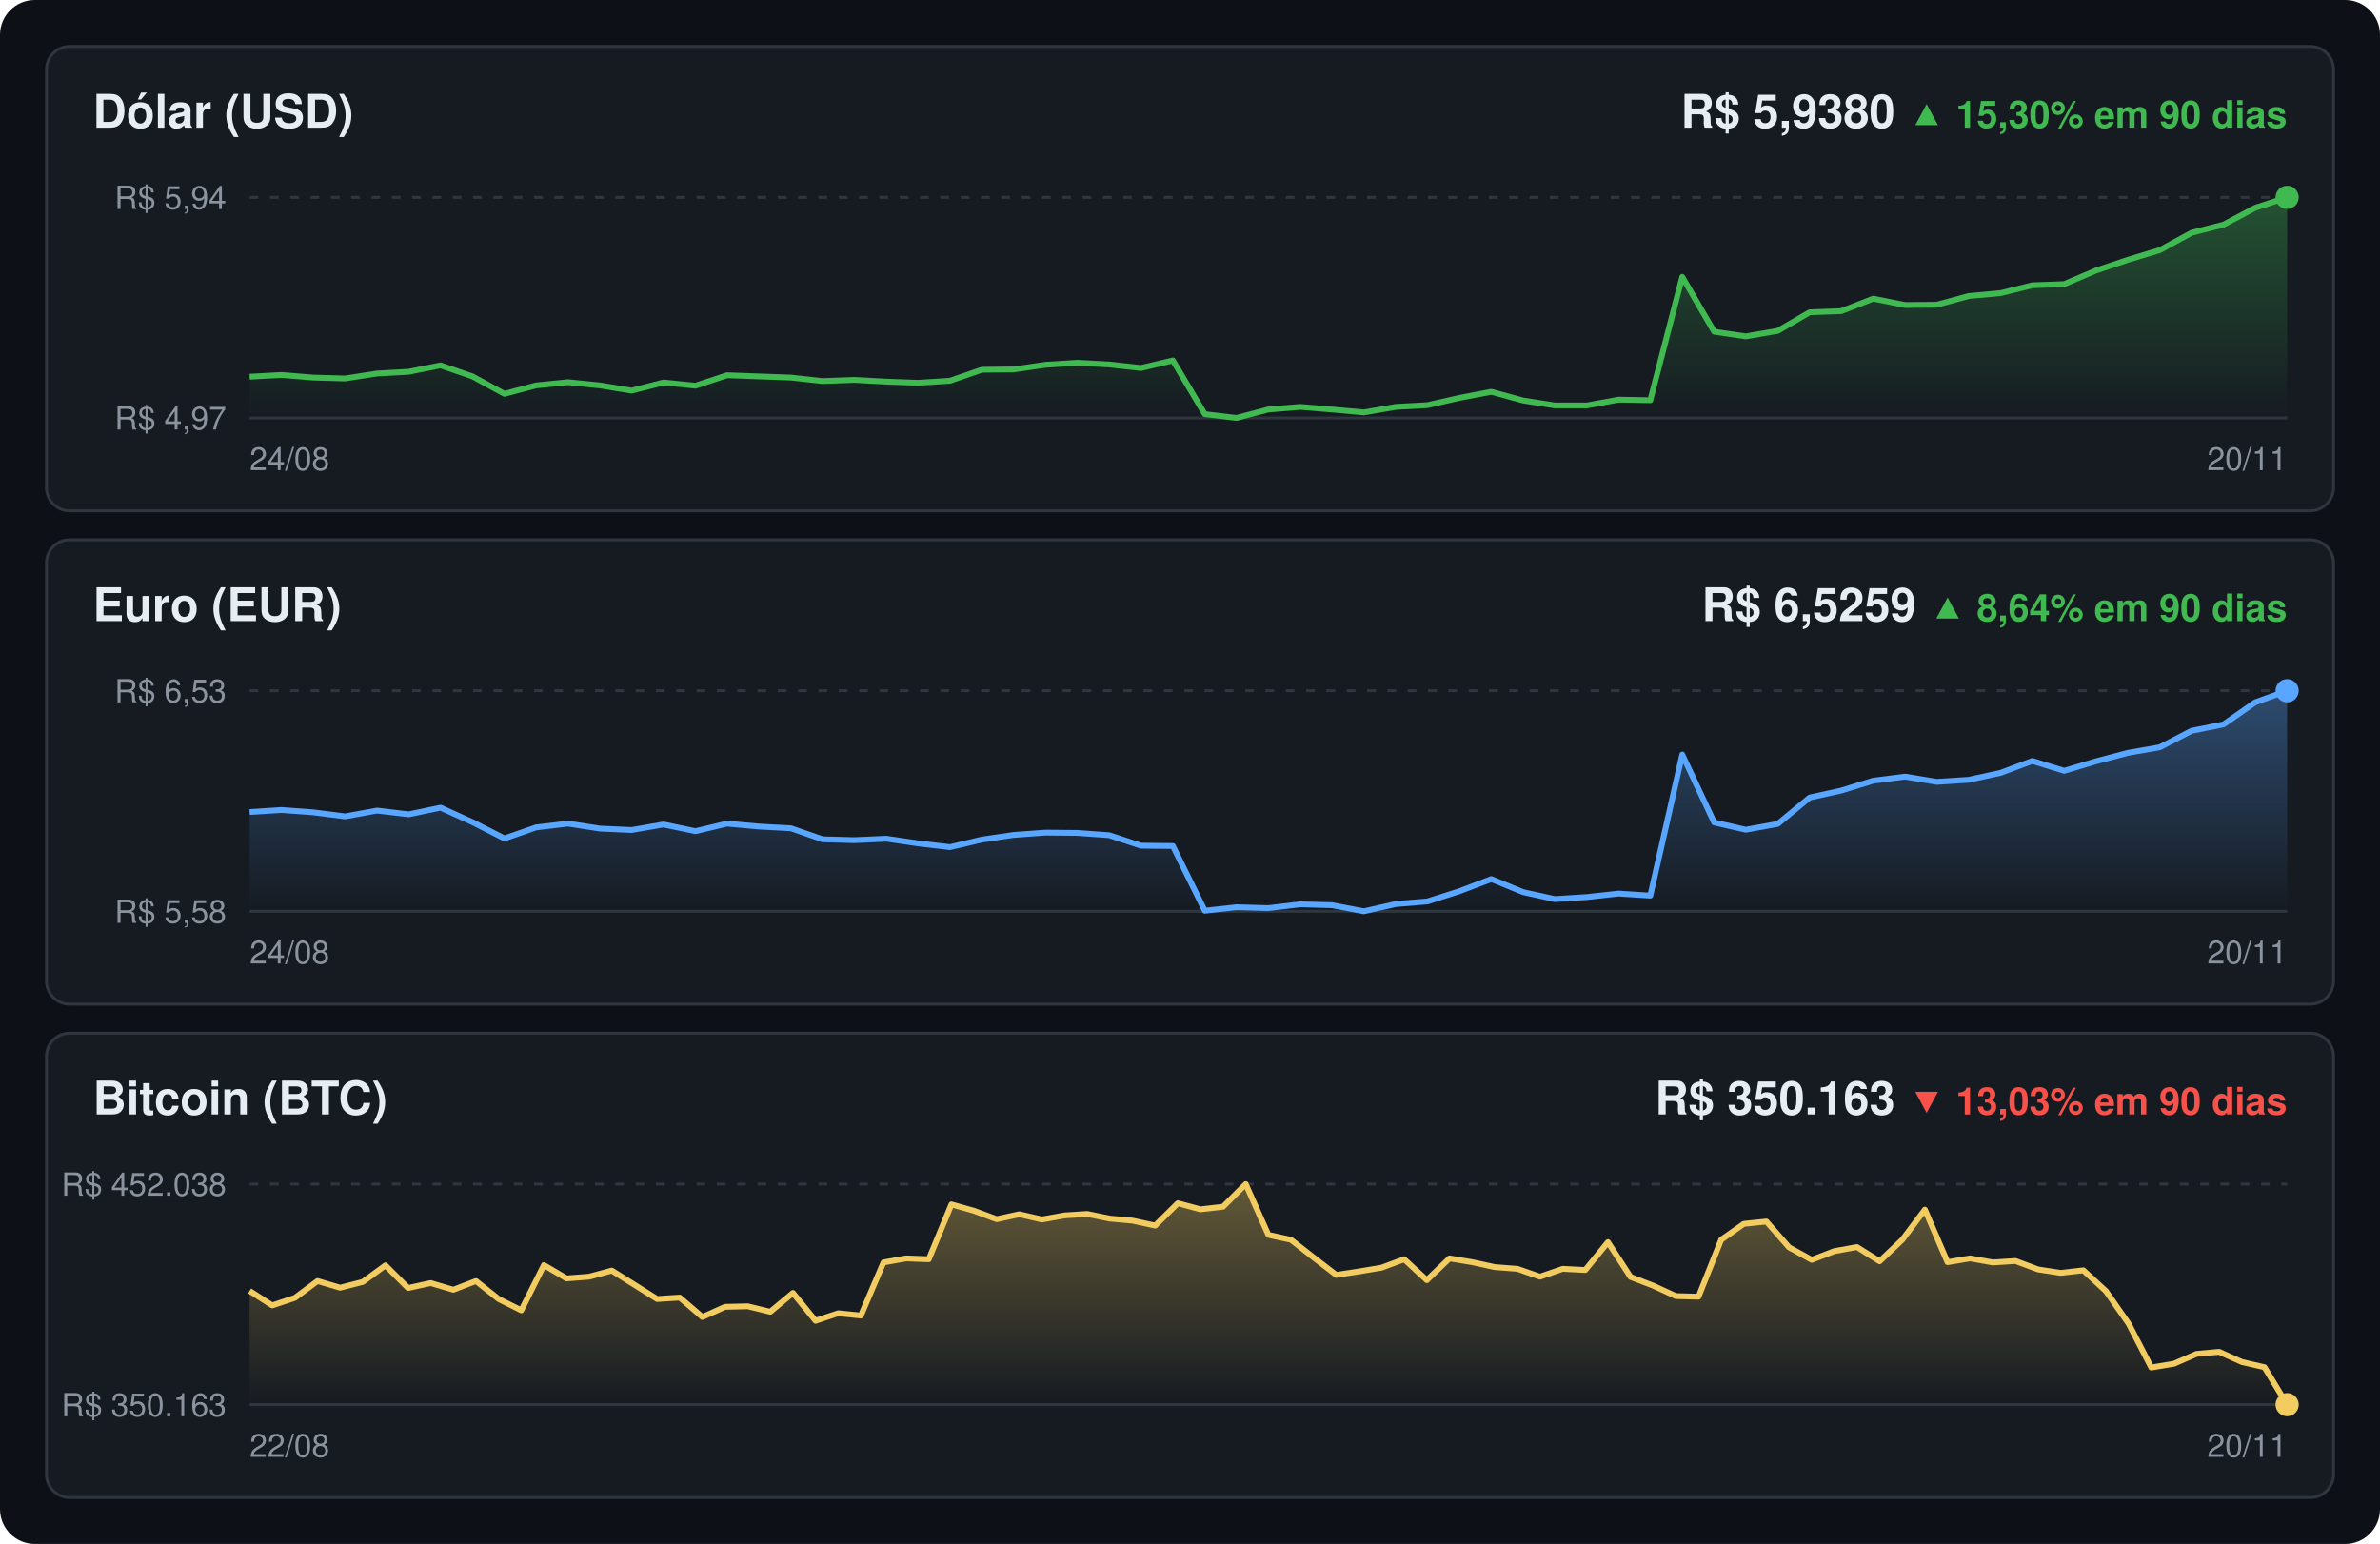
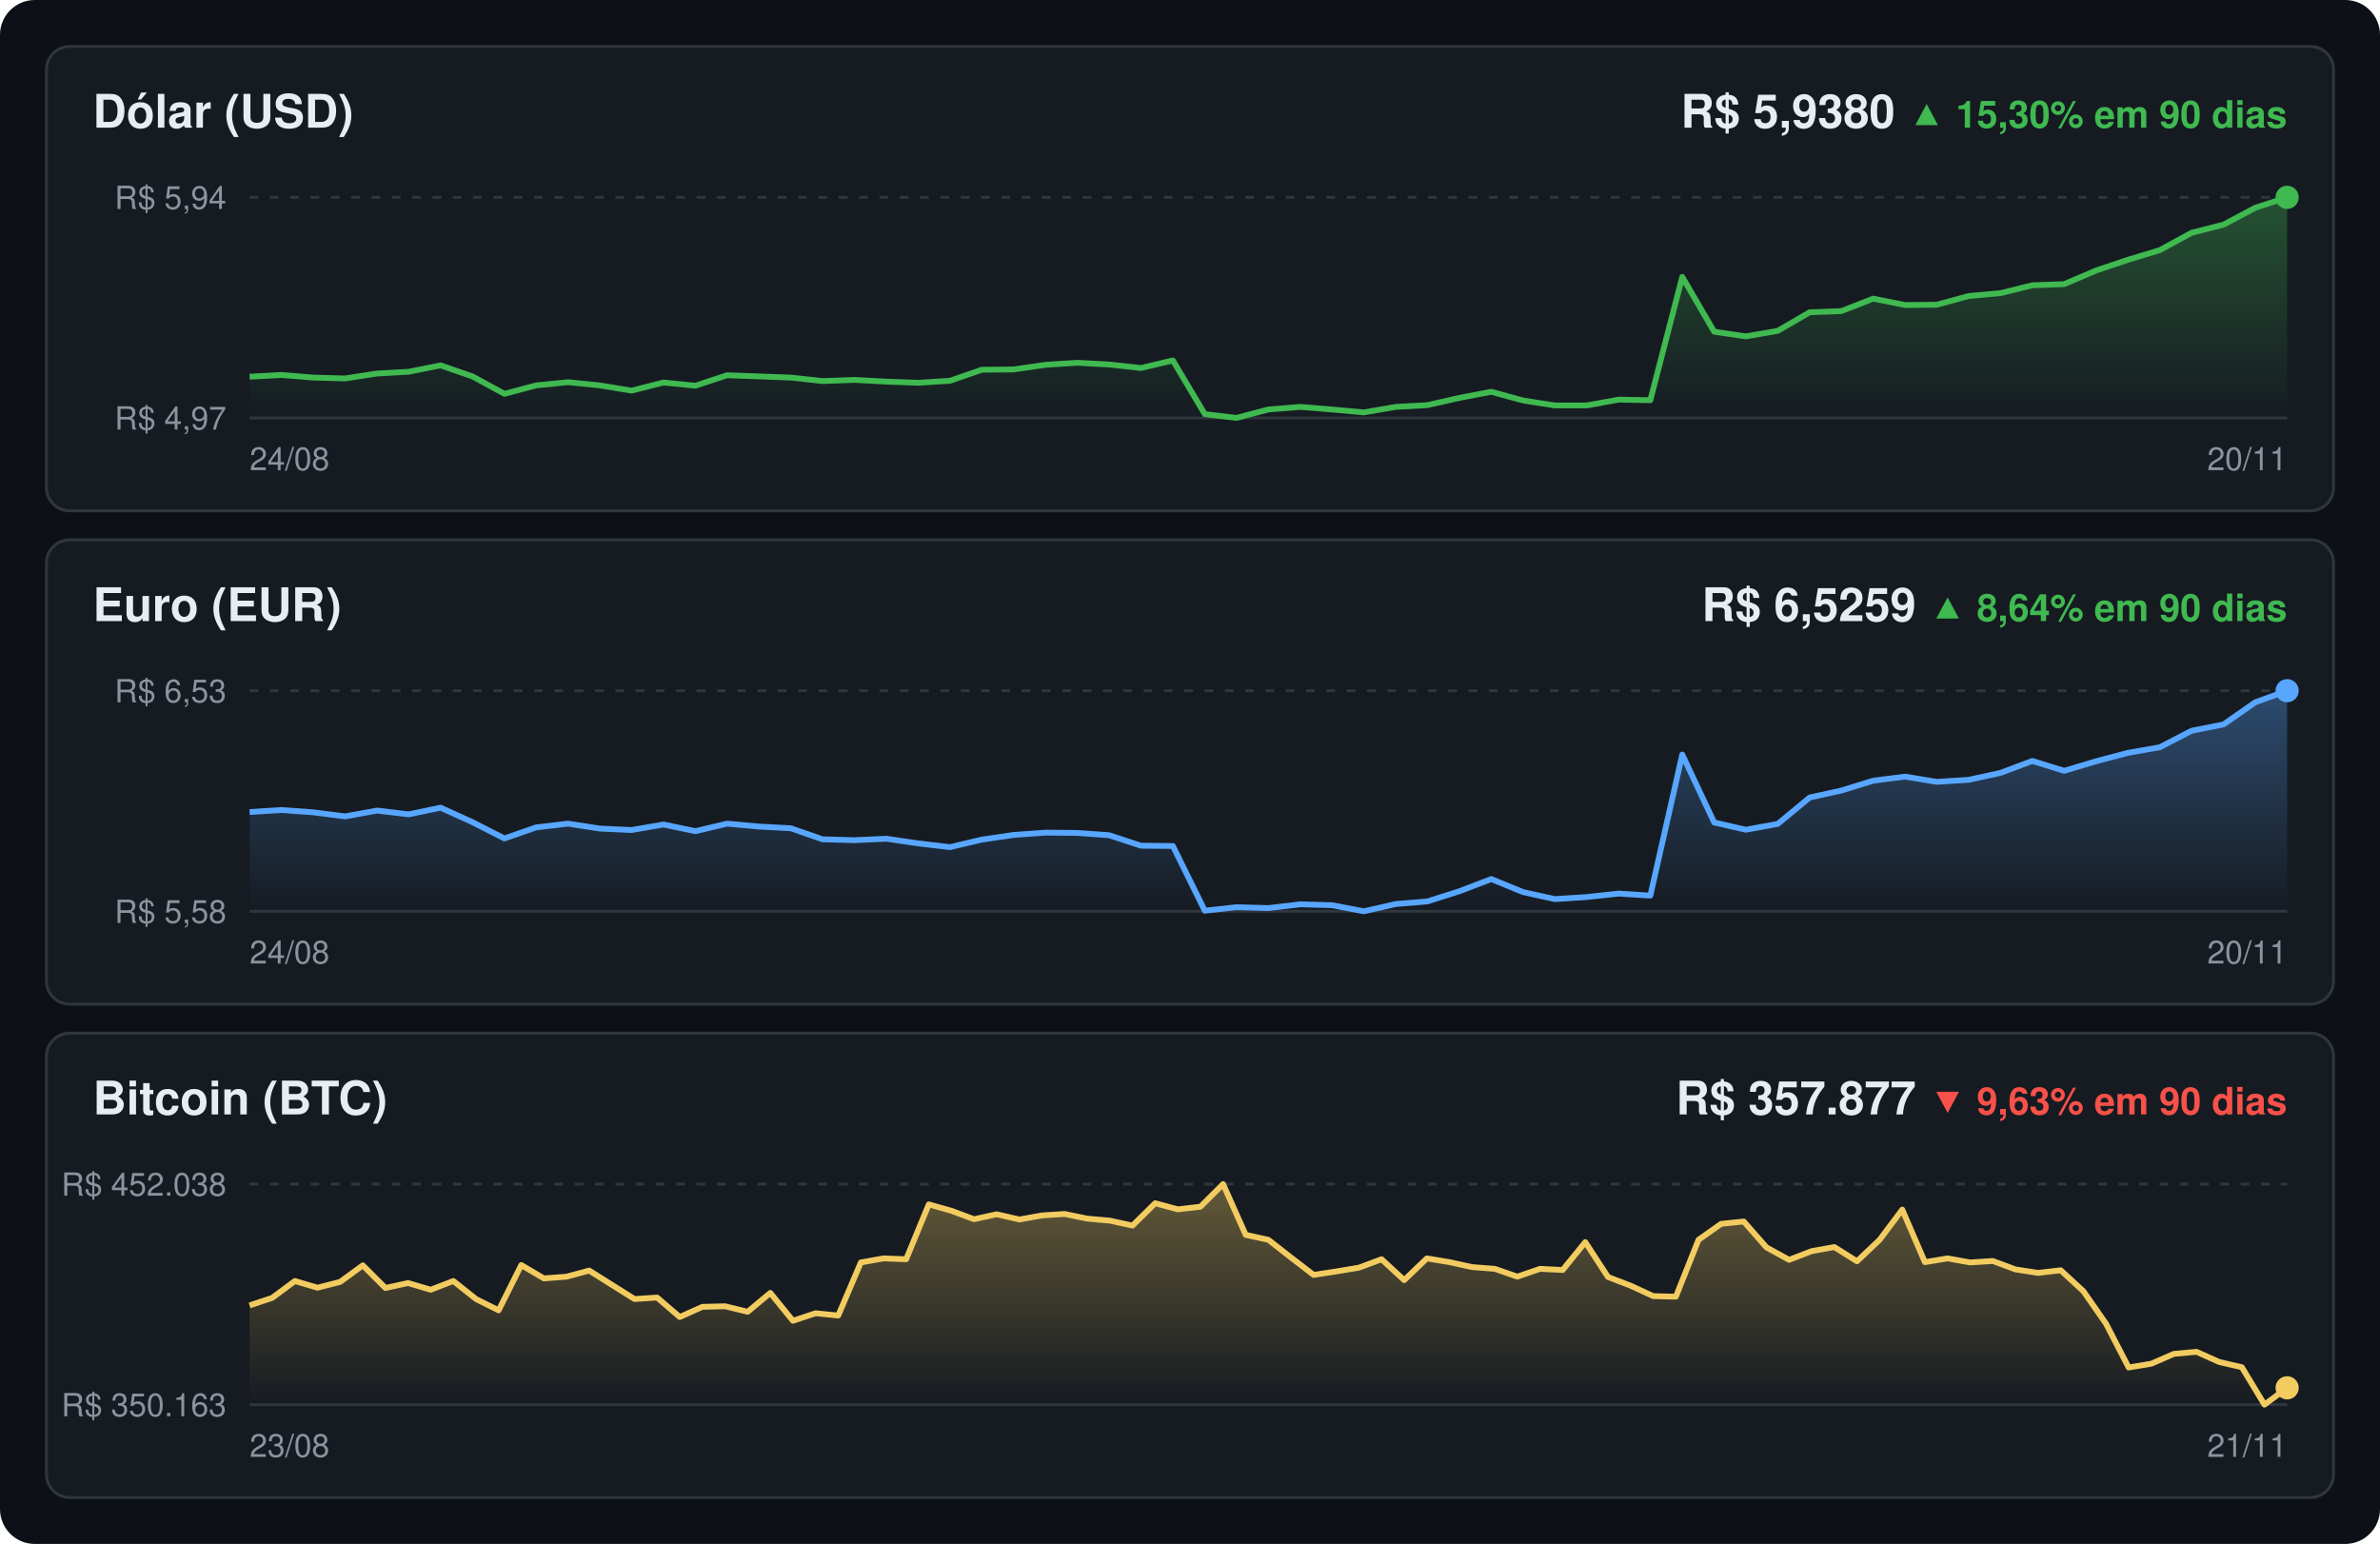
<svg xmlns="http://www.w3.org/2000/svg" viewBox="0 0 820 532" width="820" height="532">
  <defs>
    <linearGradient id="grad-usd" x1="0" y1="0" x2="0" y2="1">
      <stop offset="0" stop-color="#3fb950" stop-opacity=".35" />
      <stop offset="1" stop-color="#3fb950" stop-opacity="0" />
    </linearGradient>
    <linearGradient id="grad-eur" x1="0" y1="0" x2="0" y2="1">
      <stop offset="0" stop-color="#58a6ff" stop-opacity=".35" />
      <stop offset="1" stop-color="#58a6ff" stop-opacity="0" />
    </linearGradient>
    <linearGradient id="grad-btc" x1="0" y1="0" x2="0" y2="1">
      <stop offset="0" stop-color="#f2cc60" stop-opacity=".35" />
      <stop offset="1" stop-color="#f2cc60" stop-opacity="0" />
    </linearGradient>
  </defs>
  <style>
text{font-family:-apple-system,BlinkMacSystemFont,'Segoe UI',Helvetica,Arial,sans-serif;fill:#e6edf3}
.titulo{font-size:16px;font-weight:600}
.eixo{font-size:11px;fill:#8b949e}
</style>
  <rect width="820" height="532" rx="12" fill="#0d1117" />
  <g>
    <rect x="16" y="16" width="788" height="160" rx="8" fill="#161b22" stroke="#30363d" />
    <text x="32" y="44" class="titulo">Dólar (USD)</text>
    <text x="788" y="44" class="titulo" text-anchor="end">R$ 5,9380
    <tspan fill="#3fb950" font-size="13"> ▲ 15,30% em 90 dias</tspan>
    </text>
    <text x="78" y="72" class="eixo" text-anchor="end">R$ 5,94</text>
    <text x="78" y="148" class="eixo" text-anchor="end">R$ 4,97</text>
    <line x1="86" y1="68" x2="788" y2="68" stroke="#30363d" stroke-dasharray="3 4" />
    <line x1="86" y1="144" x2="788" y2="144" stroke="#30363d" />
    <path d="M86.0,144 L86.0,129.8 L97.0,129.2 L107.9,130.1 L118.9,130.4 L129.9,128.7 L140.8,128.1 L151.8,125.9 L162.8,129.7 L173.8,135.7 L184.7,132.8 L195.7,131.7 L206.7,132.8 L217.6,134.6 L228.6,131.8 L239.6,132.9 L250.5,129.3 L261.5,129.7 L272.5,130.1 L283.4,131.3 L294.4,130.9 L305.4,131.5 L316.3,131.9 L327.3,131.2 L338.3,127.4 L349.2,127.3 L360.2,125.7 L371.2,125.0 L382.2,125.6 L393.1,126.8 L404.1,124.2 L415.1,142.7 L426.0,144.0 L437.0,141.1 L448.0,140.2 L458.9,141.1 L469.9,142.1 L480.9,140.2 L491.8,139.6 L502.8,137.1 L513.8,135.0 L524.8,138.0 L535.7,139.7 L546.7,139.7 L557.7,137.7 L568.6,137.9 L579.6,95.4 L590.6,114.3 L601.5,115.9 L612.5,114.0 L623.5,107.6 L634.4,107.2 L645.4,102.9 L656.4,105.1 L667.3,105.0 L678.3,102.0 L689.3,101.0 L700.2,98.3 L711.2,97.9 L722.2,93.2 L733.2,89.5 L744.1,86.2 L755.1,80.2 L766.1,77.4 L777.0,71.6 L788.0,68.0 L788.0,144 Z" fill="url(#grad-usd)" />
    <polyline points="86.0,129.8 97.0,129.2 107.9,130.1 118.9,130.4 129.9,128.7 140.8,128.1 151.8,125.9 162.8,129.7 173.8,135.7 184.7,132.8 195.7,131.7 206.7,132.8 217.6,134.6 228.6,131.8 239.6,132.9 250.5,129.3 261.5,129.7 272.5,130.1 283.4,131.3 294.4,130.9 305.4,131.5 316.3,131.9 327.3,131.2 338.3,127.4 349.2,127.3 360.2,125.7 371.2,125.0 382.2,125.6 393.1,126.8 404.1,124.2 415.1,142.7 426.0,144.0 437.0,141.1 448.0,140.2 458.9,141.1 469.9,142.1 480.9,140.2 491.8,139.6 502.8,137.1 513.8,135.0 524.8,138.0 535.7,139.7 546.7,139.7 557.7,137.7 568.6,137.9 579.6,95.4 590.6,114.3 601.5,115.9 612.5,114.0 623.5,107.6 634.4,107.2 645.4,102.9 656.4,105.1 667.3,105.0 678.3,102.0 689.3,101.0 700.2,98.3 711.2,97.9 722.2,93.2 733.2,89.5 744.1,86.2 755.1,80.2 766.1,77.4 777.0,71.6 788.0,68.0" fill="none" stroke="#3fb950" stroke-width="2" stroke-linejoin="round" />
    <circle cx="788.0" cy="68.0" r="4" fill="#3fb950">
      <animate attributeName="r" values="4;7;4" dur="2s" repeatCount="indefinite" />
    </circle>
    <text x="86" y="162" class="eixo">24/08</text>
    <text x="788" y="162" class="eixo" text-anchor="end">20/11</text>
  </g>
  <g>
    <rect x="16" y="186" width="788" height="160" rx="8" fill="#161b22" stroke="#30363d" />
    <text x="32" y="214" class="titulo">Euro (EUR)</text>
    <text x="788" y="214" class="titulo" text-anchor="end">R$ 6,5259
    <tspan fill="#3fb950" font-size="13"> ▲ 8,64% em 90 dias</tspan>
    </text>
    <text x="78" y="242" class="eixo" text-anchor="end">R$ 6,53</text>
    <text x="78" y="318" class="eixo" text-anchor="end">R$ 5,58</text>
    <line x1="86" y1="238" x2="788" y2="238" stroke="#30363d" stroke-dasharray="3 4" />
    <line x1="86" y1="314" x2="788" y2="314" stroke="#30363d" />
    <path d="M86.0,314 L86.0,279.8 L97.0,279.1 L107.9,279.9 L118.9,281.3 L129.9,279.3 L140.8,280.6 L151.8,278.3 L162.8,283.3 L173.8,288.9 L184.7,285.1 L195.7,283.8 L206.7,285.5 L217.6,286.0 L228.6,284.1 L239.6,286.4 L250.5,283.8 L261.5,284.8 L272.5,285.4 L283.4,289.2 L294.4,289.5 L305.4,289.0 L316.3,290.6 L327.3,291.9 L338.3,289.3 L349.2,287.7 L360.2,286.9 L371.2,287.0 L382.2,287.8 L393.1,291.4 L404.1,291.5 L415.1,313.8 L426.0,312.6 L437.0,312.9 L448.0,311.6 L458.9,311.9 L469.9,314.0 L480.9,311.5 L491.8,310.6 L502.8,307.1 L513.8,302.9 L524.8,307.4 L535.7,309.8 L546.7,309.1 L557.7,307.9 L568.6,308.6 L579.6,260.0 L590.6,283.4 L601.5,285.9 L612.5,283.9 L623.5,274.8 L634.4,272.4 L645.4,269.0 L656.4,267.6 L667.3,269.4 L678.3,268.7 L689.3,266.3 L700.2,262.2 L711.2,265.6 L722.2,262.3 L733.2,259.4 L744.1,257.5 L755.1,251.8 L766.1,249.6 L777.0,242.0 L788.0,238.0 L788.0,314 Z" fill="url(#grad-eur)" />
    <polyline points="86.0,279.8 97.0,279.1 107.9,279.9 118.9,281.3 129.9,279.3 140.8,280.6 151.8,278.3 162.8,283.3 173.8,288.9 184.7,285.1 195.7,283.8 206.7,285.5 217.6,286.0 228.6,284.1 239.6,286.4 250.5,283.8 261.5,284.8 272.5,285.4 283.4,289.2 294.4,289.5 305.4,289.0 316.3,290.6 327.3,291.9 338.3,289.3 349.2,287.7 360.2,286.9 371.2,287.0 382.2,287.8 393.1,291.4 404.1,291.5 415.1,313.8 426.0,312.6 437.0,312.9 448.0,311.6 458.9,311.9 469.9,314.0 480.9,311.5 491.8,310.6 502.8,307.1 513.8,302.9 524.8,307.4 535.7,309.8 546.7,309.1 557.7,307.9 568.6,308.6 579.6,260.0 590.6,283.4 601.5,285.9 612.5,283.9 623.5,274.8 634.4,272.4 645.4,269.0 656.4,267.6 667.3,269.4 678.3,268.7 689.3,266.3 700.2,262.2 711.2,265.6 722.2,262.3 733.2,259.4 744.1,257.5 755.1,251.8 766.1,249.6 777.0,242.0 788.0,238.0" fill="none" stroke="#58a6ff" stroke-width="2" stroke-linejoin="round" />
    <circle cx="788.0" cy="238.0" r="4" fill="#58a6ff">
      <animate attributeName="r" values="4;7;4" dur="2s" repeatCount="indefinite" />
    </circle>
    <text x="86" y="332" class="eixo">24/08</text>
    <text x="788" y="332" class="eixo" text-anchor="end">20/11</text>
  </g>
  <g>
    <rect x="16" y="356" width="788" height="160" rx="8" fill="#161b22" stroke="#30363d" />
    <text x="32" y="384" class="titulo">Bitcoin (BTC)</text>
-     <text x="788" y="384" class="titulo" text-anchor="end">R$ 350.163
-     <tspan fill="#f85149" font-size="13"> ▼ 13,03% em 90 dias</tspan>
+     <text x="788" y="384" class="titulo" text-anchor="end">R$ 357.877
+     <tspan fill="#f85149" font-size="13"> ▼ 9,63% em 90 dias</tspan>
    </text>
    <text x="78" y="412" class="eixo" text-anchor="end">R$ 452.038</text>
    <text x="78" y="488" class="eixo" text-anchor="end">R$ 350.163</text>
    <line x1="86" y1="408" x2="788" y2="408" stroke="#30363d" stroke-dasharray="3 4" />
    <line x1="86" y1="484" x2="788" y2="484" stroke="#30363d" />
-     <path d="M86.0,484 L86.0,444.8 L93.8,449.8 L101.6,447.2 L109.4,441.4 L117.2,443.7 L125.0,441.7 L132.8,436.0 L140.6,443.8 L148.4,442.1 L156.2,444.4 L164.0,441.4 L171.8,447.6 L179.6,451.5 L187.4,435.9 L195.2,440.5 L203.0,439.9 L210.8,437.8 L218.6,442.7 L226.4,447.6 L234.2,447.1 L242.0,453.8 L249.8,450.3 L257.6,450.1 L265.4,452.0 L273.2,445.5 L281.0,455.1 L288.8,452.5 L296.6,453.3 L304.4,435.0 L312.2,433.6 L320.0,433.9 L327.8,415.0 L335.6,417.2 L343.4,420.1 L351.2,418.4 L359.0,420.2 L366.8,418.8 L374.6,418.3 L382.4,419.9 L390.2,420.6 L398.0,422.3 L405.8,414.6 L413.6,416.7 L421.4,415.8 L429.2,408.0 L437.0,425.5 L444.8,427.2 L452.6,433.3 L460.4,439.3 L468.2,438.1 L476.0,436.8 L483.8,433.9 L491.6,441.1 L499.4,433.6 L507.2,434.9 L515.0,436.6 L522.8,437.2 L530.6,439.9 L538.4,437.2 L546.2,437.6 L554.0,428.0 L561.8,440.0 L569.6,443.0 L577.4,446.6 L585.2,446.8 L593.0,427.2 L600.8,421.7 L608.6,420.9 L616.4,429.8 L624.2,434.1 L632.0,431.1 L639.8,429.7 L647.6,434.6 L655.4,427.2 L663.2,416.8 L671.0,434.9 L678.8,433.6 L686.6,435.0 L694.4,434.5 L702.2,437.4 L710.0,438.6 L717.8,437.7 L725.6,444.9 L733.4,456.1 L741.2,471.2 L749.0,469.9 L756.8,466.5 L764.6,465.8 L772.4,469.3 L780.2,471.1 L788.0,484.0 L788.0,484 Z" fill="url(#grad-btc)" />
-     <polyline points="86.0,444.8 93.8,449.8 101.6,447.2 109.4,441.4 117.2,443.7 125.0,441.7 132.8,436.0 140.6,443.8 148.4,442.1 156.2,444.4 164.0,441.4 171.8,447.6 179.6,451.5 187.4,435.9 195.2,440.5 203.0,439.9 210.8,437.8 218.6,442.7 226.4,447.6 234.2,447.1 242.0,453.8 249.8,450.3 257.6,450.1 265.4,452.0 273.2,445.5 281.0,455.1 288.8,452.5 296.6,453.3 304.4,435.0 312.2,433.6 320.0,433.9 327.8,415.0 335.6,417.2 343.4,420.1 351.2,418.4 359.0,420.2 366.8,418.8 374.6,418.3 382.4,419.9 390.2,420.6 398.0,422.3 405.8,414.6 413.6,416.7 421.4,415.8 429.2,408.0 437.0,425.5 444.8,427.2 452.6,433.3 460.4,439.3 468.2,438.1 476.0,436.8 483.8,433.9 491.6,441.1 499.4,433.6 507.2,434.9 515.0,436.6 522.8,437.2 530.6,439.9 538.4,437.2 546.2,437.6 554.0,428.0 561.8,440.0 569.6,443.0 577.4,446.6 585.2,446.8 593.0,427.2 600.8,421.7 608.6,420.9 616.4,429.8 624.2,434.1 632.0,431.1 639.8,429.7 647.6,434.6 655.4,427.2 663.2,416.8 671.0,434.9 678.8,433.6 686.6,435.0 694.4,434.5 702.2,437.4 710.0,438.6 717.8,437.7 725.6,444.9 733.4,456.1 741.2,471.2 749.0,469.9 756.8,466.5 764.6,465.8 772.4,469.3 780.2,471.1 788.0,484.0" fill="none" stroke="#f2cc60" stroke-width="2" stroke-linejoin="round" />
-     <circle cx="788.0" cy="484.0" r="4" fill="#f2cc60">
+     <path d="M86.0,484 L86.0,449.8 L93.8,447.2 L101.6,441.4 L109.4,443.7 L117.2,441.7 L125.0,436.0 L132.8,443.8 L140.6,442.1 L148.4,444.4 L156.2,441.4 L164.0,447.6 L171.8,451.5 L179.6,435.9 L187.4,440.5 L195.2,439.9 L203.0,437.8 L210.8,442.7 L218.6,447.6 L226.4,447.1 L234.2,453.8 L242.0,450.3 L249.8,450.1 L257.6,452.0 L265.4,445.5 L273.2,455.1 L281.0,452.5 L288.8,453.3 L296.6,435.0 L304.4,433.6 L312.2,433.9 L320.0,415.0 L327.8,417.2 L335.6,420.1 L343.4,418.4 L351.2,420.2 L359.0,418.8 L366.8,418.3 L374.6,419.9 L382.4,420.6 L390.2,422.3 L398.0,414.6 L405.8,416.7 L413.6,415.8 L421.4,408.0 L429.2,425.5 L437.0,427.2 L444.8,433.3 L452.6,439.3 L460.4,438.1 L468.2,436.8 L476.0,433.9 L483.8,441.1 L491.6,433.6 L499.4,434.9 L507.2,436.6 L515.0,437.2 L522.8,439.9 L530.6,437.2 L538.4,437.6 L546.2,428.0 L554.0,440.0 L561.8,443.0 L569.6,446.6 L577.4,446.8 L585.2,427.2 L593.0,421.7 L600.8,420.9 L608.6,429.8 L616.4,434.1 L624.2,431.1 L632.0,429.7 L639.8,434.6 L647.6,427.2 L655.4,416.8 L663.2,434.9 L671.0,433.6 L678.8,435.0 L686.6,434.5 L694.4,437.4 L702.2,438.6 L710.0,437.7 L717.8,444.9 L725.6,456.1 L733.4,471.2 L741.2,469.9 L749.0,466.5 L756.8,465.8 L764.6,469.3 L772.4,471.1 L780.2,484.0 L788.0,478.2 L788.0,484 Z" fill="url(#grad-btc)" />
+     <polyline points="86.0,449.8 93.8,447.2 101.6,441.4 109.4,443.7 117.2,441.7 125.0,436.0 132.8,443.8 140.6,442.1 148.4,444.4 156.2,441.4 164.0,447.6 171.8,451.5 179.6,435.9 187.4,440.5 195.2,439.9 203.0,437.8 210.8,442.7 218.6,447.6 226.4,447.1 234.2,453.8 242.0,450.3 249.8,450.1 257.6,452.0 265.4,445.5 273.2,455.1 281.0,452.5 288.8,453.3 296.6,435.0 304.4,433.6 312.2,433.9 320.0,415.0 327.8,417.2 335.6,420.1 343.4,418.4 351.2,420.2 359.0,418.8 366.8,418.3 374.6,419.9 382.4,420.6 390.2,422.3 398.0,414.6 405.8,416.7 413.6,415.8 421.4,408.0 429.2,425.5 437.0,427.2 444.8,433.3 452.6,439.3 460.4,438.1 468.2,436.8 476.0,433.9 483.8,441.1 491.6,433.6 499.4,434.9 507.2,436.6 515.0,437.2 522.8,439.9 530.6,437.2 538.4,437.6 546.2,428.0 554.0,440.0 561.8,443.0 569.6,446.6 577.4,446.8 585.2,427.2 593.0,421.7 600.8,420.9 608.6,429.8 616.4,434.1 624.2,431.1 632.0,429.7 639.8,434.6 647.6,427.2 655.4,416.8 663.2,434.9 671.0,433.6 678.8,435.0 686.6,434.5 694.4,437.4 702.2,438.6 710.0,437.7 717.8,444.9 725.6,456.1 733.4,471.2 741.2,469.9 749.0,466.5 756.8,465.8 764.6,469.3 772.4,471.1 780.2,484.0 788.0,478.2" fill="none" stroke="#f2cc60" stroke-width="2" stroke-linejoin="round" />
+     <circle cx="788.0" cy="478.2" r="4" fill="#f2cc60">
      <animate attributeName="r" values="4;7;4" dur="2s" repeatCount="indefinite" />
    </circle>
-     <text x="86" y="502" class="eixo">22/08</text>
-     <text x="788" y="502" class="eixo" text-anchor="end">20/11</text>
+     <text x="86" y="502" class="eixo">23/08</text>
+     <text x="788" y="502" class="eixo" text-anchor="end">21/11</text>
  </g>
</svg>
